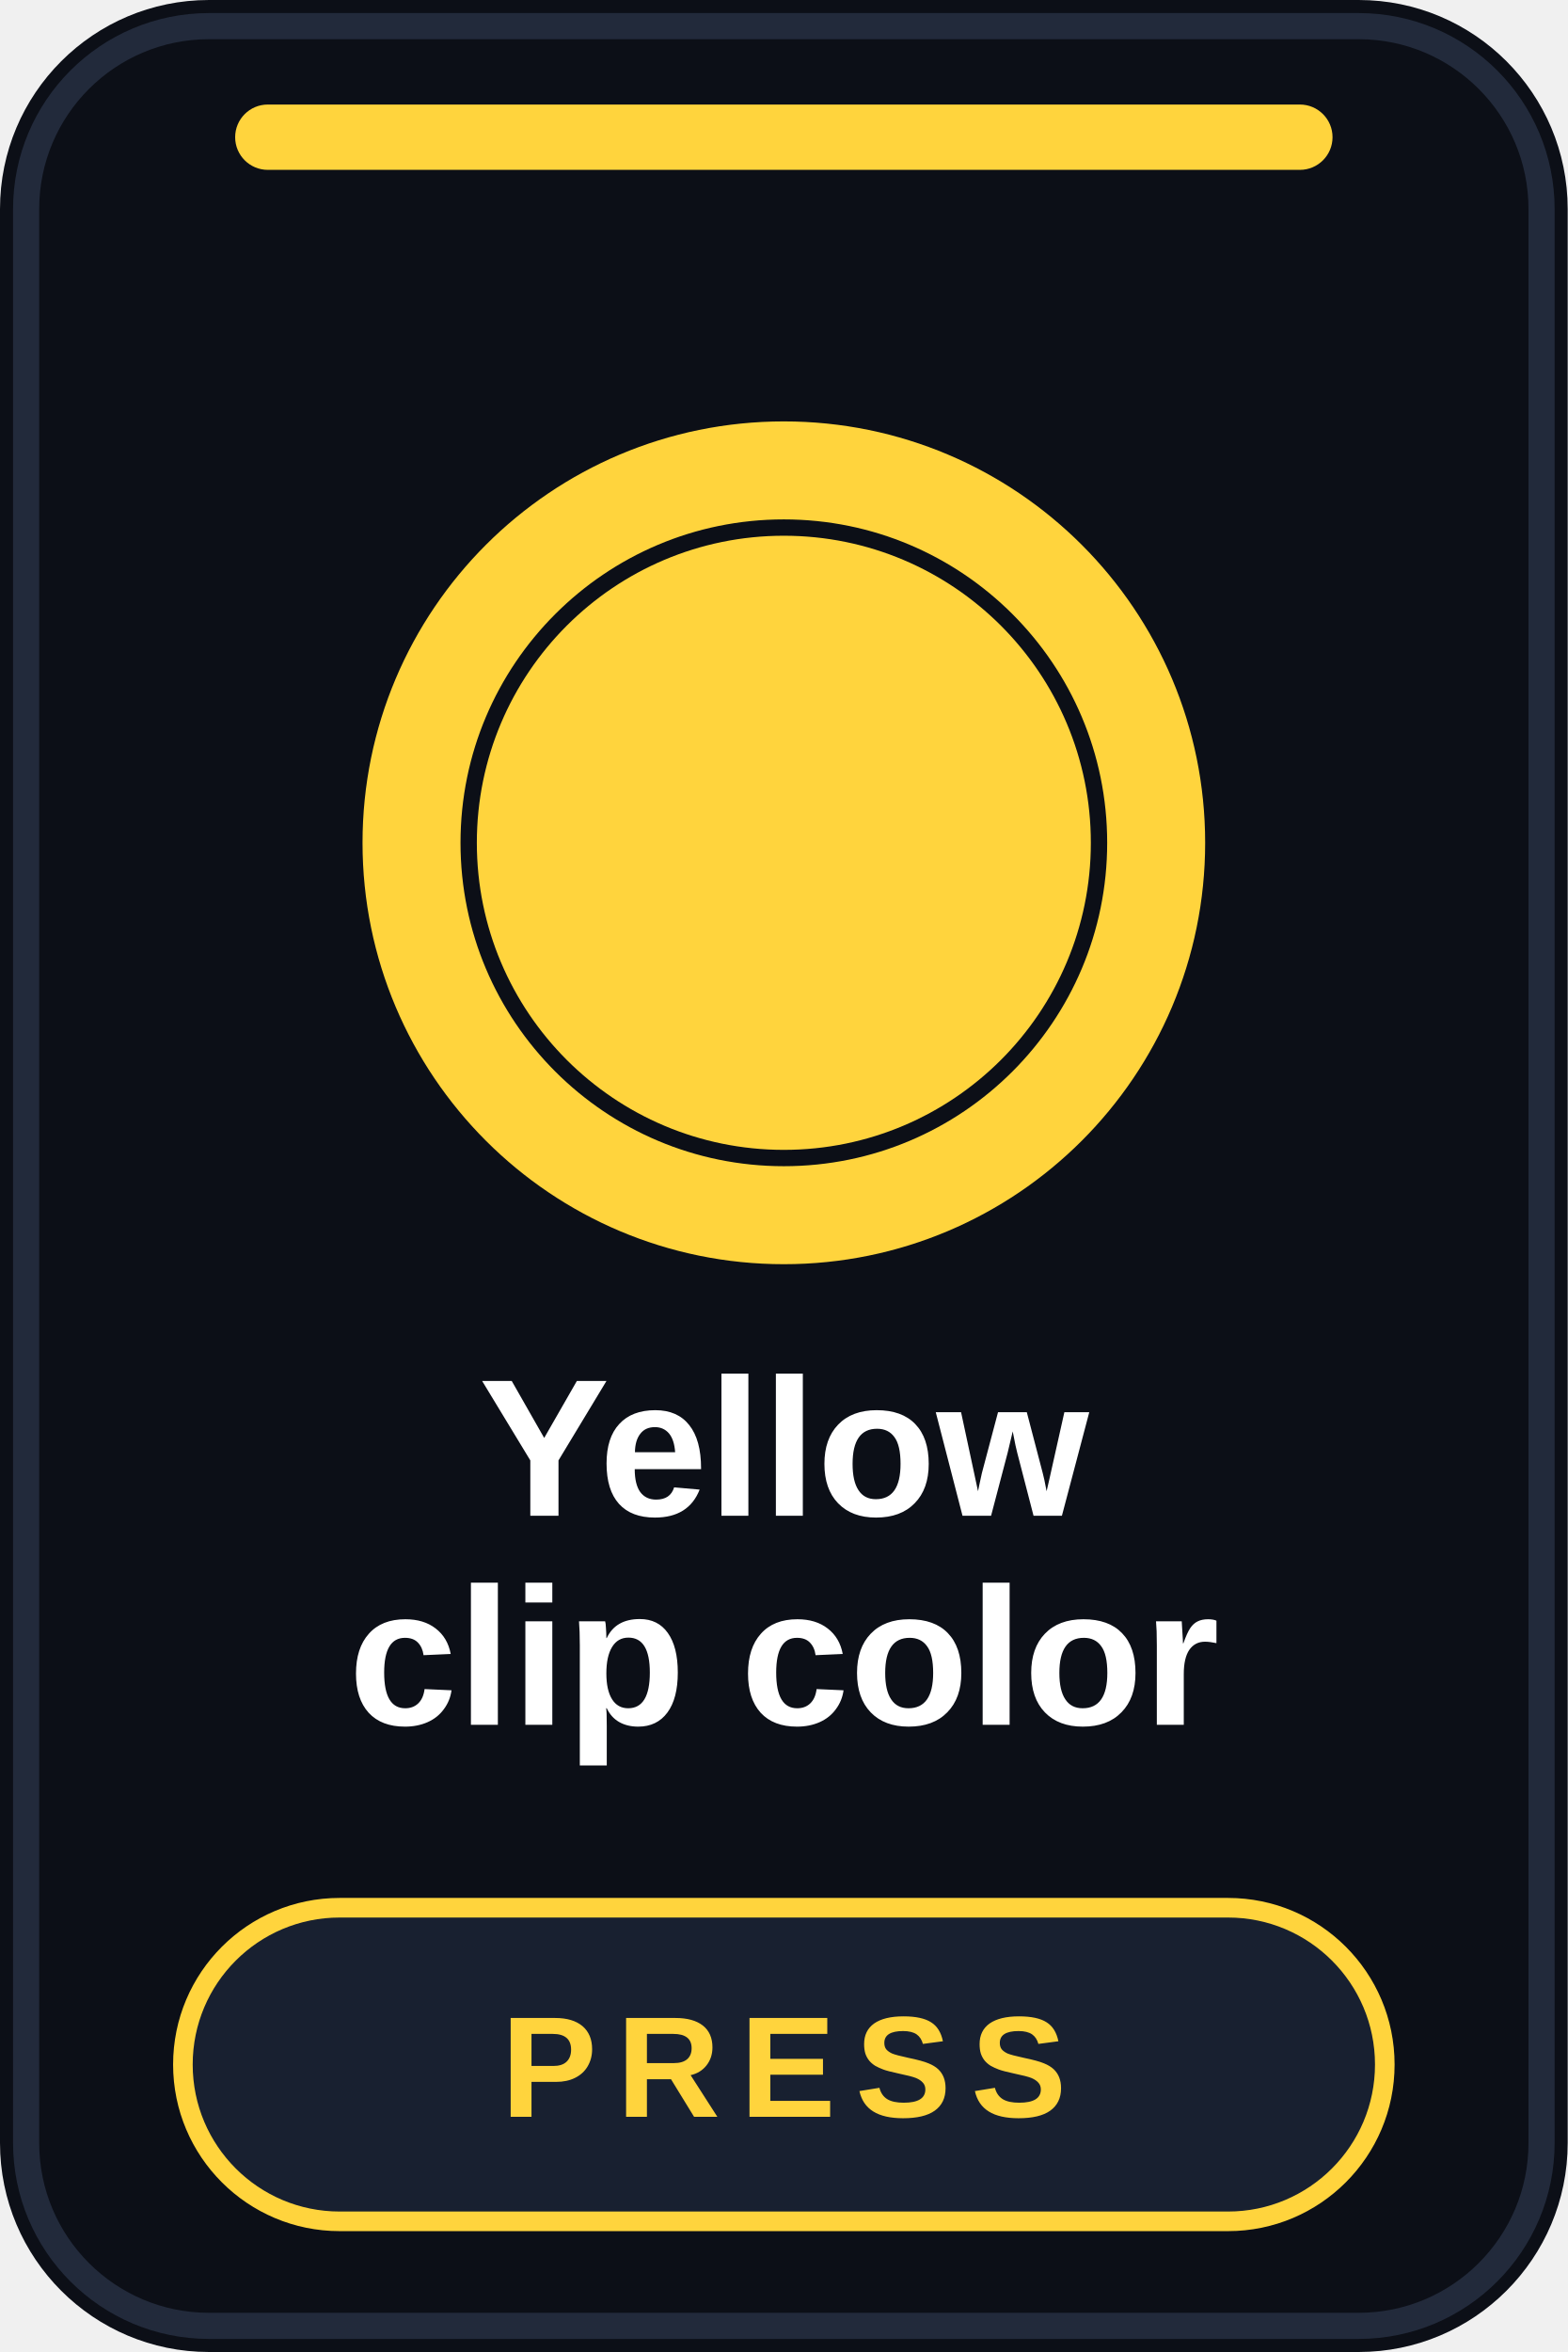
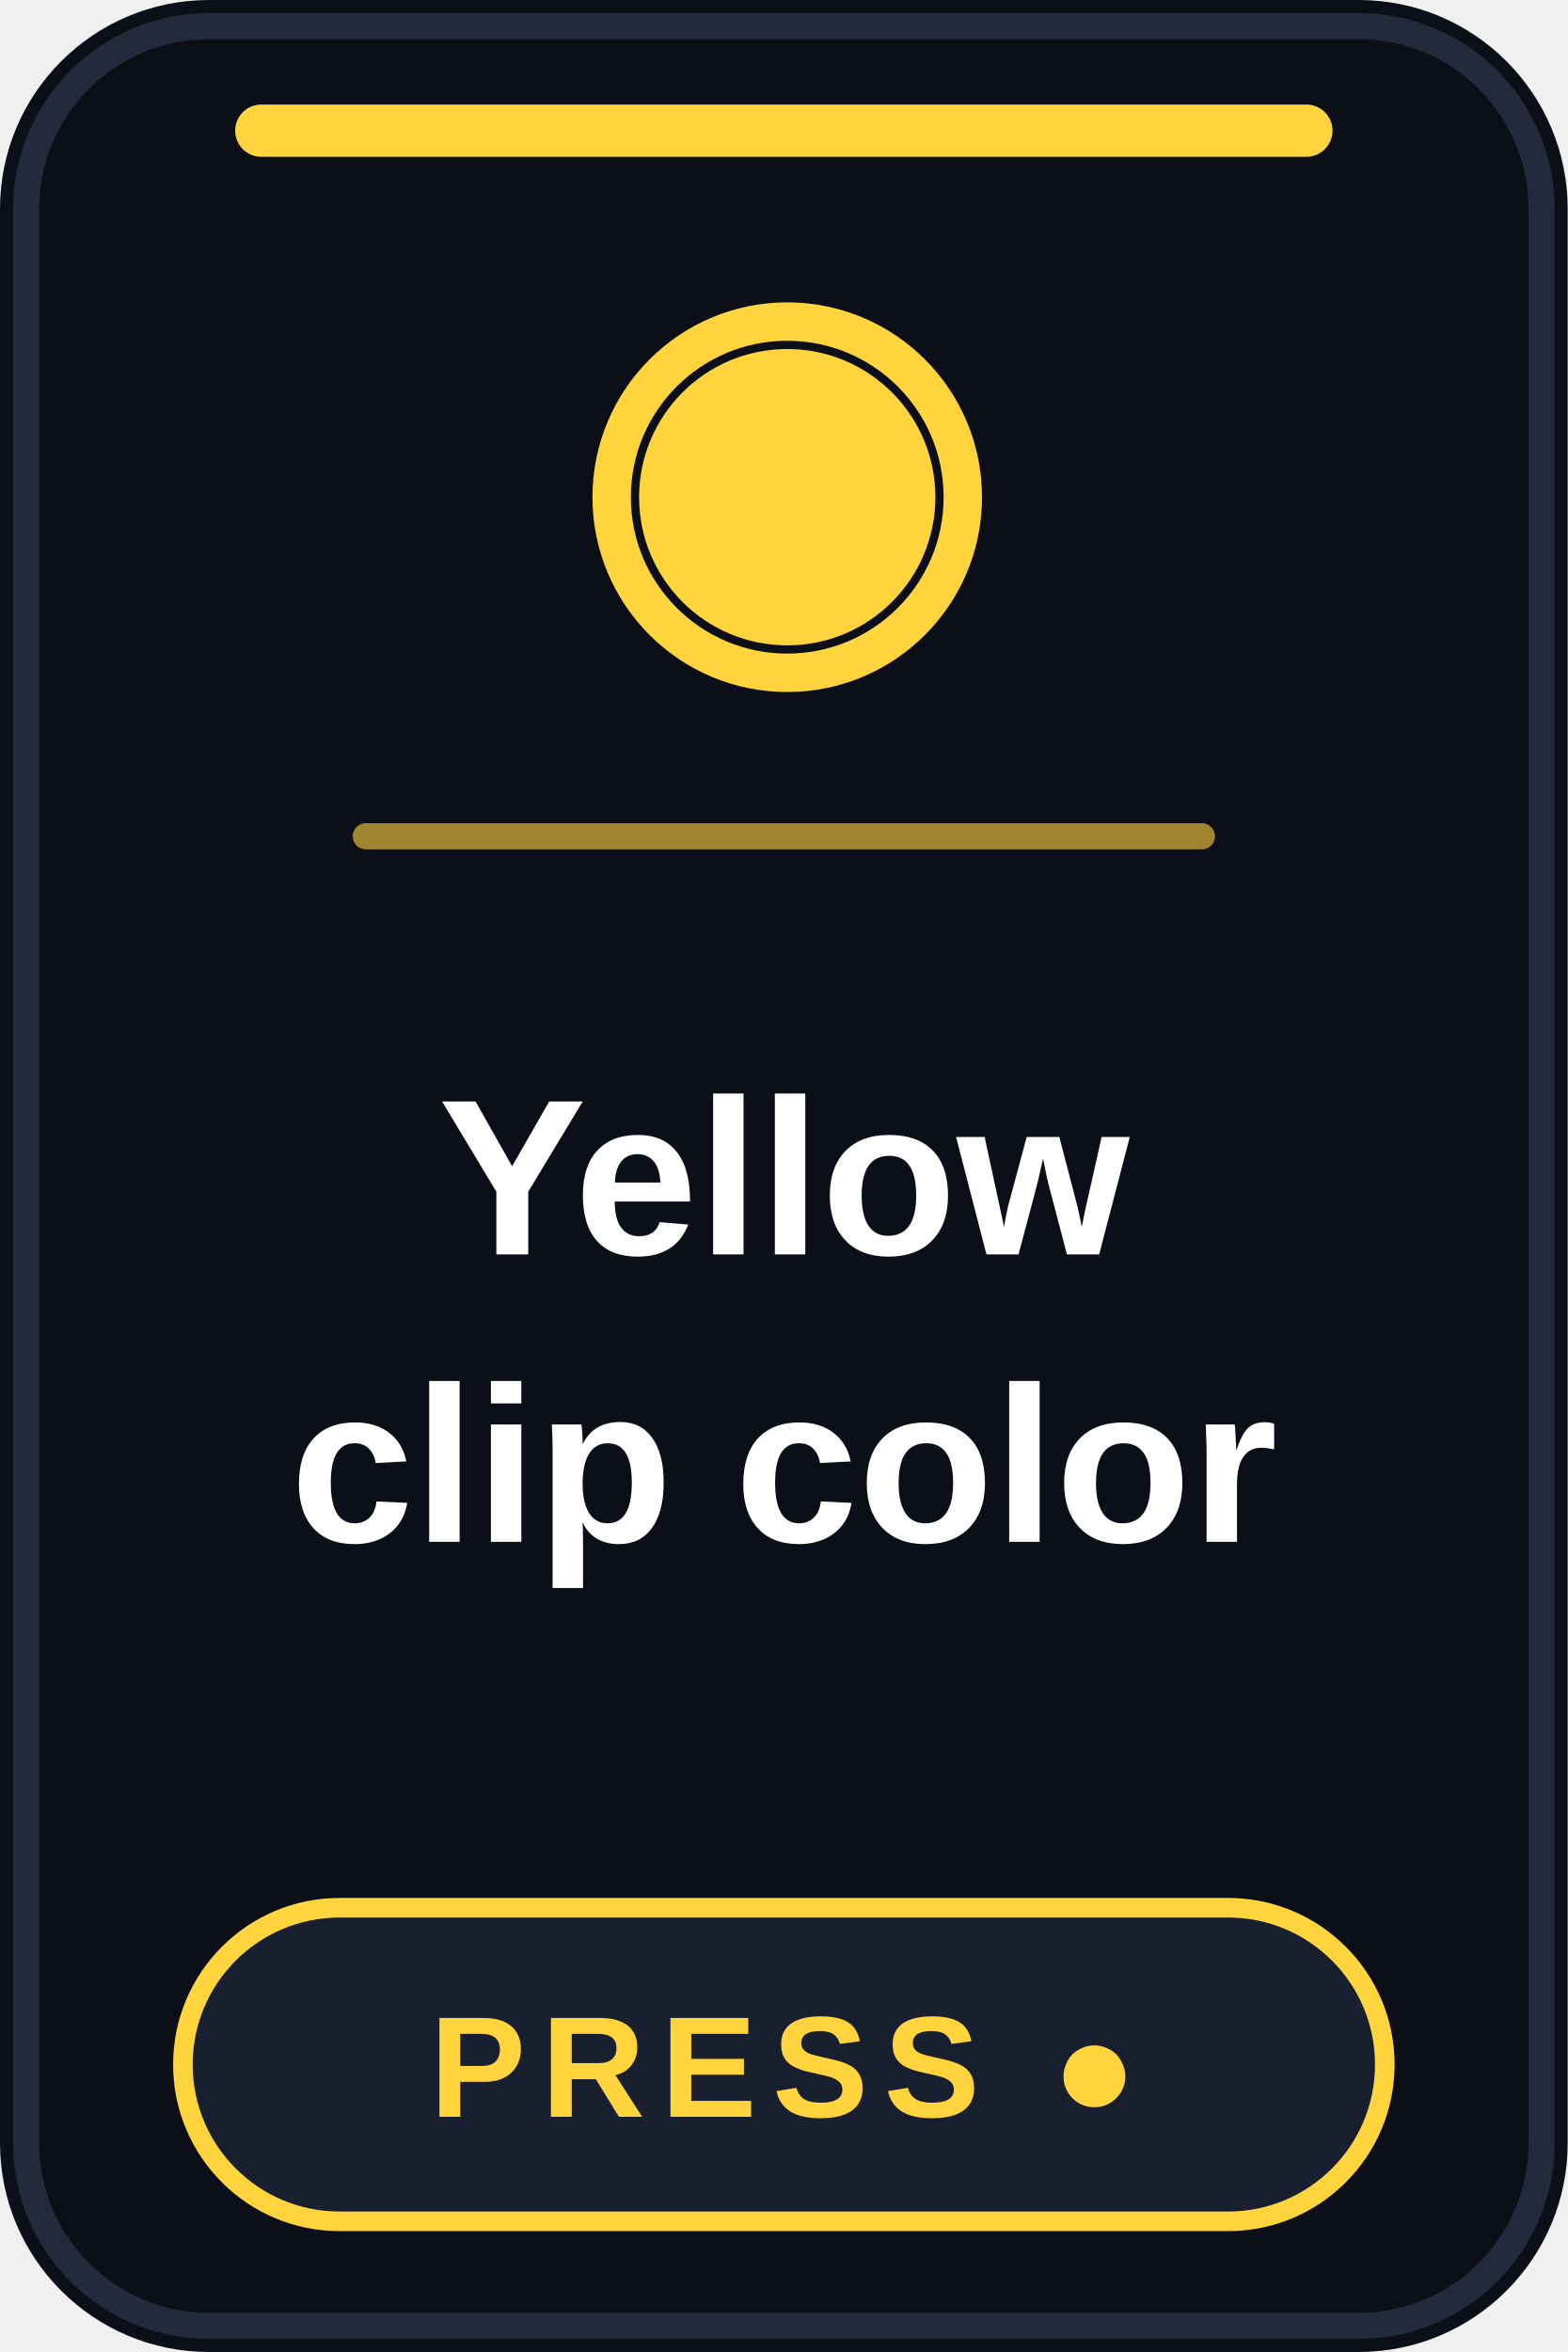
<svg xmlns="http://www.w3.org/2000/svg" width="120" height="180" viewBox="0 0 120 180">
  <rect width="120" height="180" rx="16" fill="#0C0F17" />
  <rect x="2" y="2" width="116" height="176" rx="14" fill="none" stroke="#222A3B" stroke-width="2" />
-   <rect x="18" y="8" width="84" height="5" rx="2.5" fill="#FFD43D" />
-   <g transform="translate(7, 12) scale(0.50)">
-     <circle cx="106" cy="105" r="47" fill="#FFD43D" />
-     <circle cx="106" cy="105" r="57" stroke="#FFD43D" stroke-width="15" stroke-linecap="round" stroke-linejoin="round" fill="none" />
+   <rect x="18" y="8" width="84" height="4" rx="2" fill="#FFD43D" />
+   <g transform="translate(38, 16) scale(0.21)">
+     <circle cx="106" cy="105" r="54" fill="#FFD43D" />
+     <circle cx="106" cy="105" r="64" stroke="#FFD43D" stroke-width="14" stroke-linecap="round" stroke-linejoin="round" fill="none" />
  </g>
-   <text x="60" y="116" text-anchor="middle" fill="#FFFFFF" font-family="-apple-system, BlinkMacSystemFont, Arial, sans-serif" font-size="15" font-weight="800">Yellow</text>
-   <text x="60" y="132" text-anchor="middle" fill="#FFFFFF" font-family="-apple-system, BlinkMacSystemFont, Arial, sans-serif" font-size="15" font-weight="800">clip color</text>
+   <line x1="28" y1="64" x2="92" y2="64" stroke="#FFD43D" stroke-width="2" stroke-linecap="round" opacity="0.6" />
+   <text x="60" y="96" text-anchor="middle" fill="#FFFFFF" font-family="-apple-system, BlinkMacSystemFont, Arial, sans-serif" font-size="17" font-weight="900">Yellow</text>
+   <text x="60" y="118" text-anchor="middle" fill="#FFFFFF" font-family="-apple-system, BlinkMacSystemFont, Arial, sans-serif" font-size="17" font-weight="900">clip color</text>
  <rect x="14" y="146" width="92" height="24" rx="12" fill="#182030" stroke="#FFD43D" stroke-width="1.5" />
-   <text x="60" y="162" text-anchor="middle" fill="#FFD43D" font-family="-apple-system, BlinkMacSystemFont, Arial, sans-serif" font-size="11" font-weight="900" letter-spacing="1.5">PRESS</text>
+   <text x="60" y="162" text-anchor="middle" fill="#FFD43D" font-family="-apple-system, BlinkMacSystemFont, Arial, sans-serif" font-size="11" font-weight="900" letter-spacing="1.2">PRESS ●</text>
</svg>
